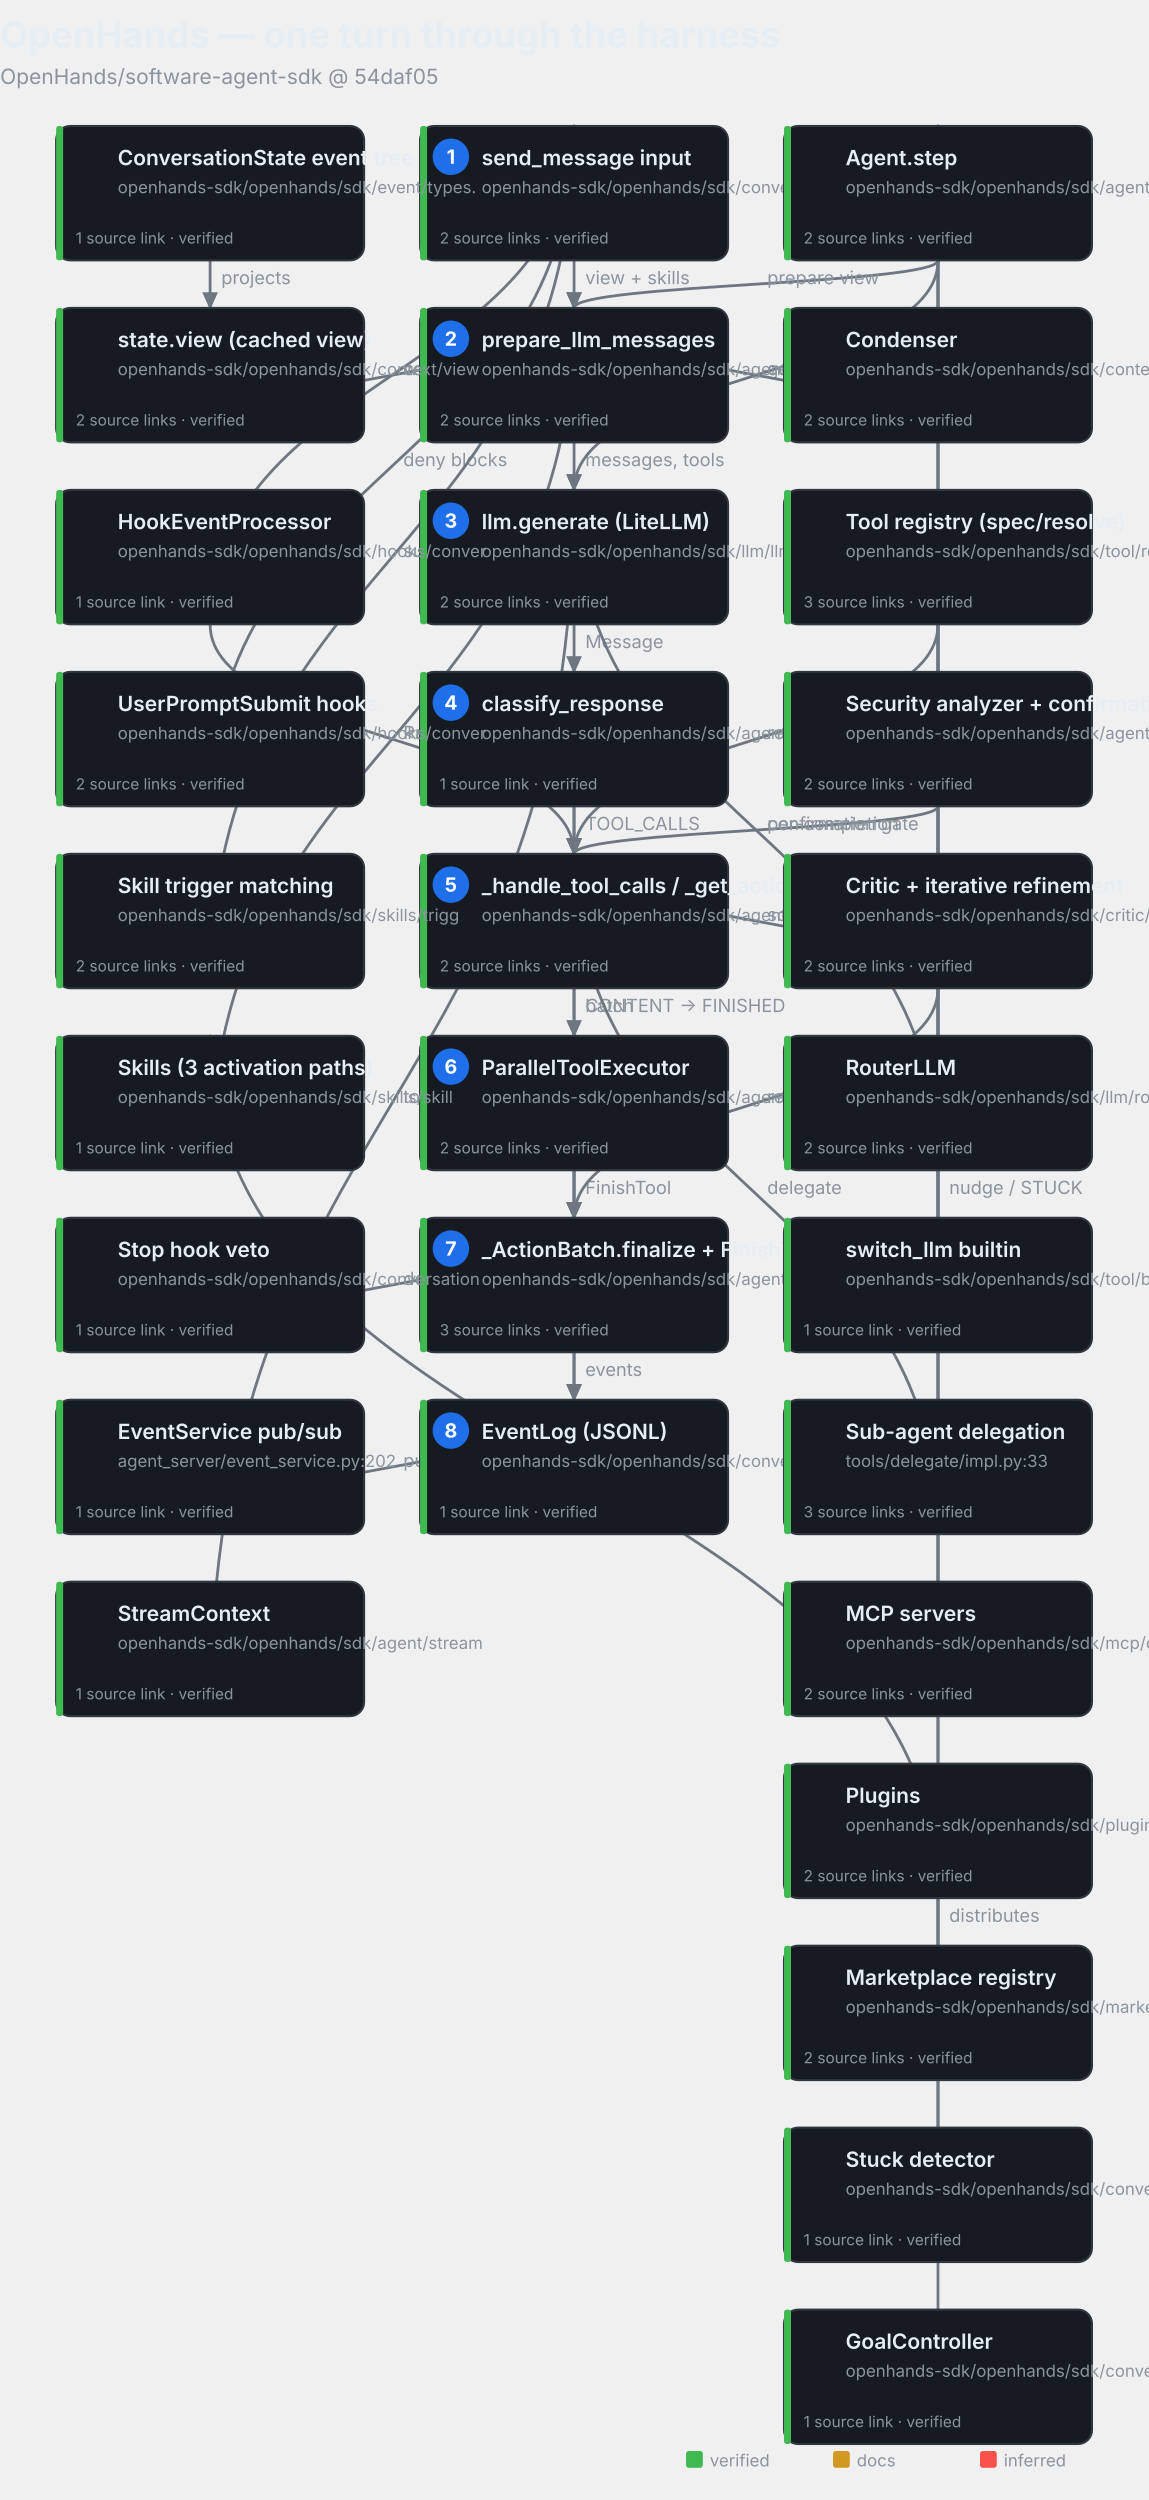
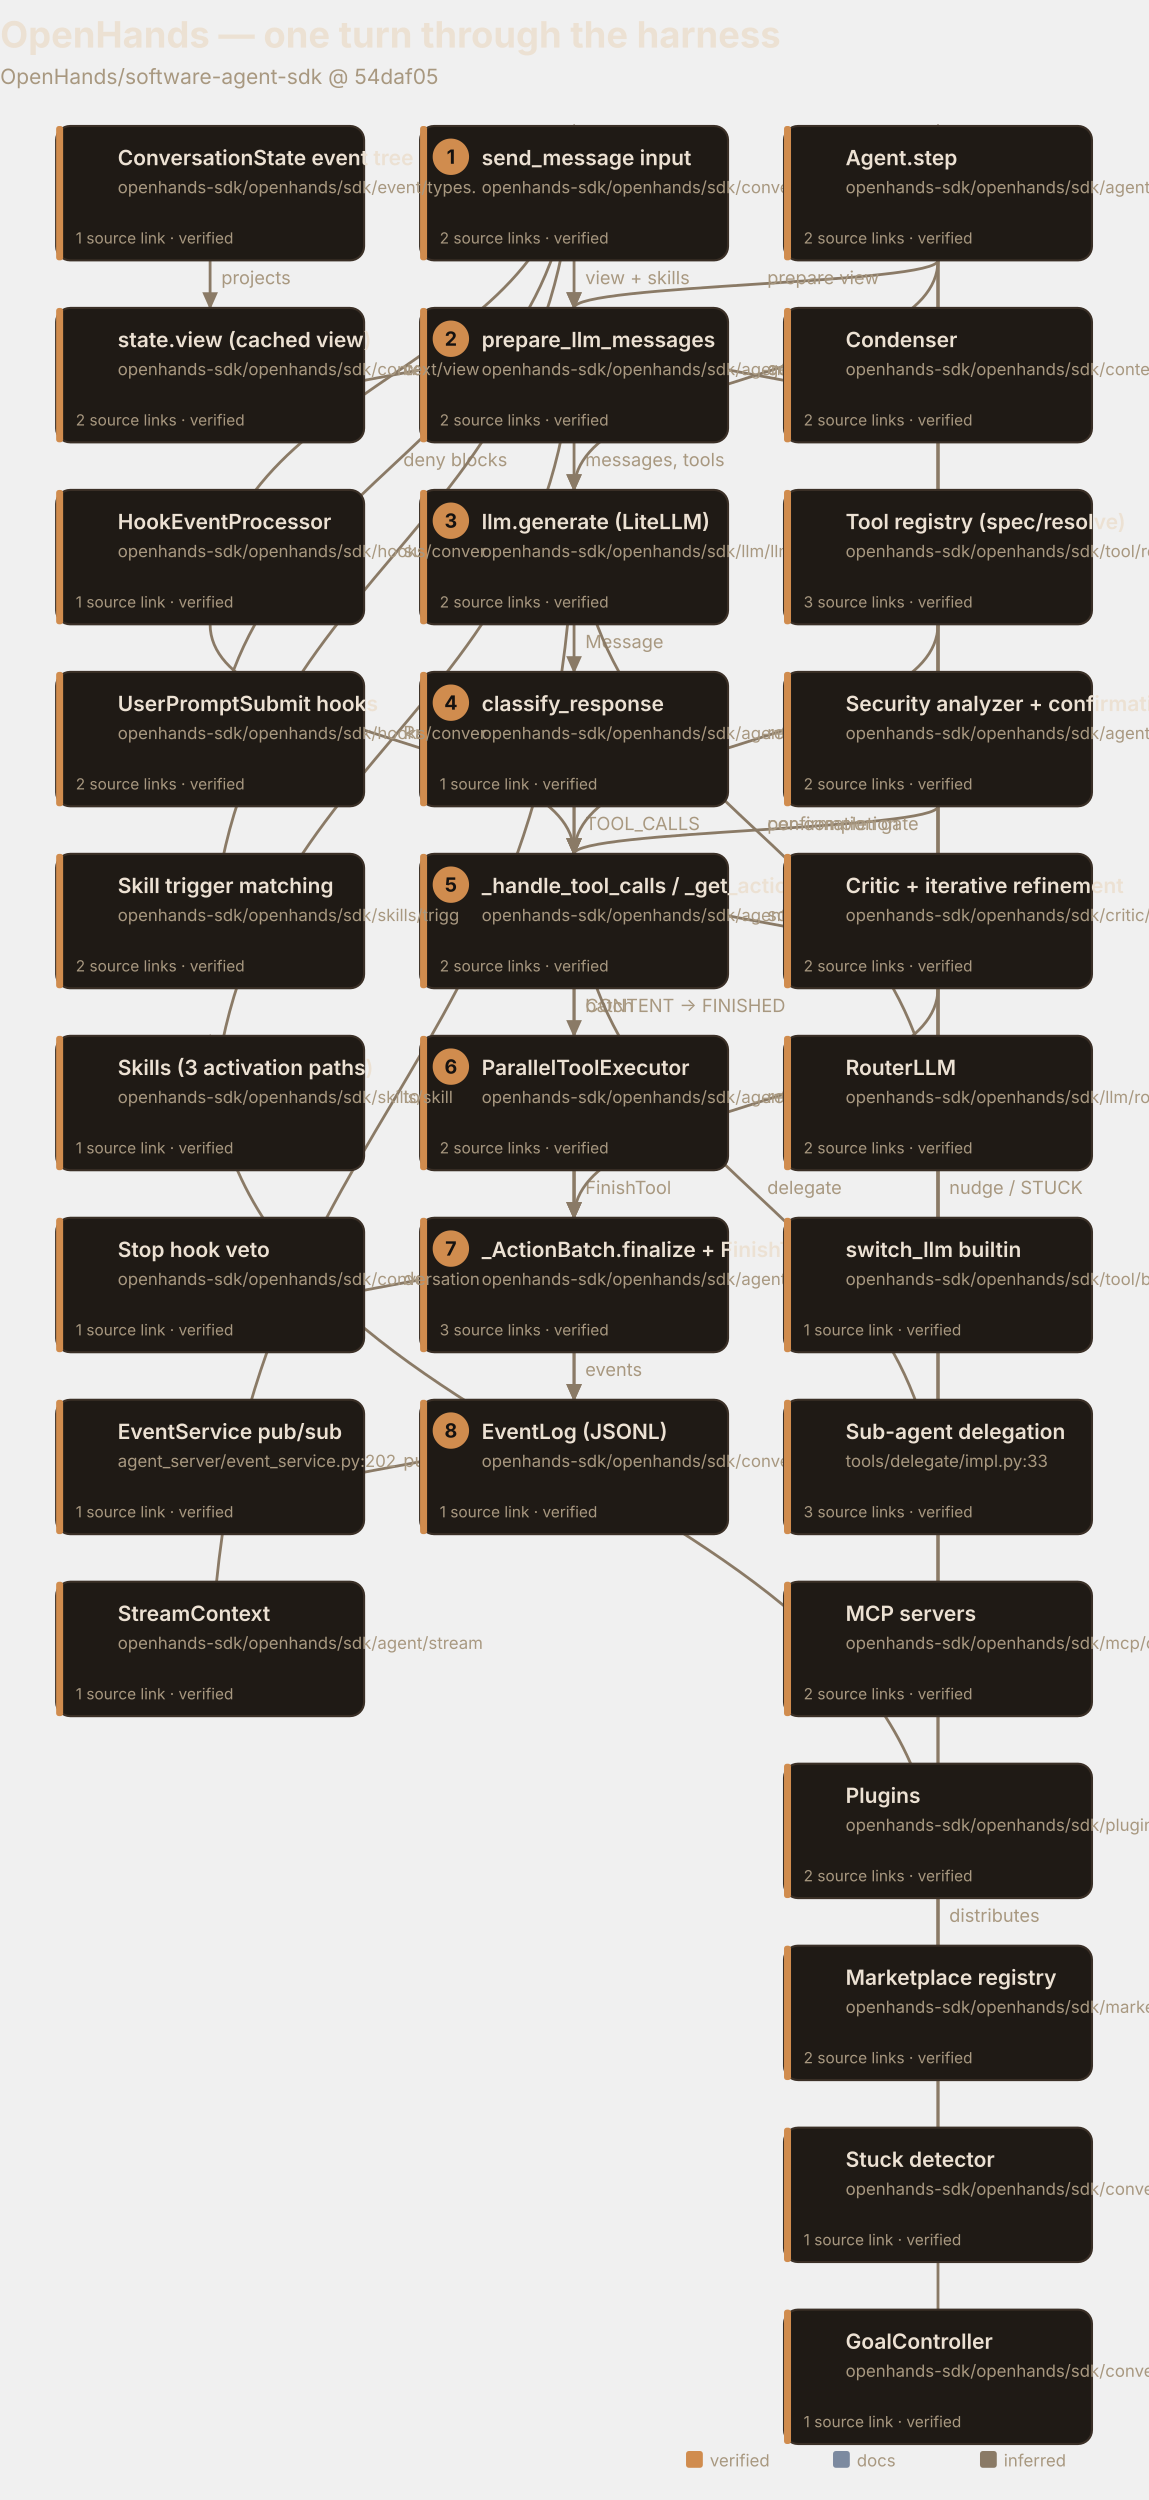
<svg xmlns="http://www.w3.org/2000/svg" viewBox="-20 -70 820 1786" width="1600" height="3484" font-family="system-ui, -apple-system, sans-serif">
  <defs>
    <marker id="arrow" viewBox="0 0 10 10" refX="8" refY="5" markerWidth="7" markerHeight="7" orient="auto-start-reverse">
-       <path d="M 0 1 L 9 5 L 0 9 z" fill="#6e7681" />
+       <path d="M 0 1 L 9 5 L 0 9 z" fill="#8a7a66" />
    </marker>
  </defs>
-   <text x="-20" y="-36" font-size="26" font-weight="700" fill="#e6edf3">OpenHands — one turn through the harness</text>
-   <text x="-20" y="-10" font-size="15" fill="#8b949e">OpenHands/software-agent-sdk @ 54daf05</text>
+   <text x="-20" y="-36" font-size="26" font-weight="700" fill="#ece1d3">OpenHands — one turn through the harness</text>
+   <text x="-20" y="-10" font-size="15" fill="#a89880">OpenHands/software-agent-sdk @ 54daf05</text>
  <g>
-     <path d="M 390.0 116 C 390.0 133.0, 390.0 133.0, 390.0 150" fill="none" stroke="#6e7681" stroke-width="2" marker-end="url(#arrow)" />
-     <text x="398.0" y="133.0" font-size="13" fill="#8b949e">view + skills</text>
-     <path d="M 390.0 246 C 390.0 263.0, 390.0 263.0, 390.0 280" fill="none" stroke="#6e7681" stroke-width="2" marker-end="url(#arrow)" />
-     <text x="398.0" y="263.0" font-size="13" fill="#8b949e">messages, tools</text>
-     <path d="M 390.0 376 C 390.0 393.0, 390.0 393.0, 390.0 410" fill="none" stroke="#6e7681" stroke-width="2" marker-end="url(#arrow)" />
-     <text x="398.0" y="393.0" font-size="13" fill="#8b949e">Message</text>
-     <path d="M 390.0 506 C 390.0 523.0, 390.0 523.0, 390.0 540" fill="none" stroke="#6e7681" stroke-width="2" marker-end="url(#arrow)" />
-     <text x="398.0" y="523.0" font-size="13" fill="#8b949e">TOOL_CALLS</text>
-     <path d="M 390.0 506 C 390.0 653.0, 390.0 653.0, 390.0 800" fill="none" stroke="#6e7681" stroke-width="2" marker-end="url(#arrow)" />
-     <text x="398.0" y="653.0" font-size="13" fill="#8b949e">CONTENT -&gt; FINISHED</text>
-     <path d="M 390.0 636 C 390.0 653.0, 390.0 653.0, 390.0 670" fill="none" stroke="#6e7681" stroke-width="2" marker-end="url(#arrow)" />
-     <text x="398.0" y="653.0" font-size="13" fill="#8b949e">batch</text>
-     <path d="M 390.0 766 C 390.0 783.0, 390.0 783.0, 390.0 800" fill="none" stroke="#6e7681" stroke-width="2" marker-end="url(#arrow)" />
-     <text x="398.0" y="783.0" font-size="13" fill="#8b949e">FinishTool</text>
-     <path d="M 390.0 896 C 390.0 913.0, 390.0 913.0, 390.0 930" fill="none" stroke="#6e7681" stroke-width="2" marker-end="url(#arrow)" />
-     <text x="398.0" y="913.0" font-size="13" fill="#8b949e">events</text>
-     <path d="M 650.0 116 C 650.0 133.0, 390.0 133.0, 390.0 150" fill="none" stroke="#6e7681" stroke-width="2" marker-end="url(#arrow)" />
-     <text x="528.0" y="133.0" font-size="13" fill="#8b949e">prepare view</text>
-     <path d="M 650.0 116 C 650.0 198.0, 390.0 198.0, 390.0 280" fill="none" stroke="#6e7681" stroke-width="2" marker-end="url(#arrow)" />
-     <text x="528.0" y="198.0" font-size="13" fill="#8b949e">generate()</text>
-     <path d="M 130.0 116 C 130.0 133.0, 130.0 133.0, 130.0 150" fill="none" stroke="#6e7681" stroke-width="2" marker-end="url(#arrow)" />
-     <text x="138.0" y="133.0" font-size="13" fill="#8b949e">projects</text>
-     <path d="M 130.0 246 C 130.0 198.0, 390.0 198.0, 390.0 150" fill="none" stroke="#6e7681" stroke-width="2" marker-end="url(#arrow)" />
-     <text x="268.0" y="198.0" font-size="13" fill="#8b949e">cached</text>
-     <path d="M 130.0 376 C 130.0 198.0, 390.0 198.0, 390.0 20" fill="none" stroke="#6e7681" stroke-width="2" marker-end="url(#arrow)" />
-     <text x="268.0" y="198.0" font-size="13" fill="#8b949e">wraps on_event</text>
-     <path d="M 130.0 506 C 130.0 263.0, 390.0 263.0, 390.0 20" fill="none" stroke="#6e7681" stroke-width="2" marker-end="url(#arrow)" />
-     <text x="268.0" y="263.0" font-size="13" fill="#8b949e">deny blocks</text>
-     <path d="M 130.0 896 C 130.0 848.0, 390.0 848.0, 390.0 800" fill="none" stroke="#6e7681" stroke-width="2" marker-end="url(#arrow)" />
-     <text x="268.0" y="848.0" font-size="13" fill="#8b949e">deny -&gt; RUNNING</text>
-     <path d="M 130.0 376 C 130.0 458.0, 390.0 458.0, 390.0 540" fill="none" stroke="#6e7681" stroke-width="2" marker-end="url(#arrow)" />
-     <text x="268.0" y="458.0" font-size="13" fill="#8b949e">PreToolUse veto</text>
-     <path d="M 130.0 636 C 130.0 328.0, 390.0 328.0, 390.0 20" fill="none" stroke="#6e7681" stroke-width="2" marker-end="url(#arrow)" />
-     <text x="268.0" y="328.0" font-size="13" fill="#8b949e">suffix inject</text>
-     <path d="M 130.0 766 C 130.0 458.0, 390.0 458.0, 390.0 150" fill="none" stroke="#6e7681" stroke-width="2" marker-end="url(#arrow)" />
-     <text x="268.0" y="458.0" font-size="13" fill="#8b949e">&lt;available_skills&gt;</text>
-     <path d="M 650.0 1286 C 650.0 978.0, 130.0 978.0, 130.0 670" fill="none" stroke="#6e7681" stroke-width="2" marker-end="url(#arrow)" />
-     <text x="398.0" y="978.0" font-size="13" fill="#8b949e">bundles</text>
-     <path d="M 650.0 1416 C 650.0 1303.0, 650.0 1303.0, 650.0 1190" fill="none" stroke="#6e7681" stroke-width="2" marker-end="url(#arrow)" />
-     <text x="658.0" y="1303.0" font-size="13" fill="#8b949e">distributes</text>
-     <path d="M 650.0 376 C 650.0 458.0, 390.0 458.0, 390.0 540" fill="none" stroke="#6e7681" stroke-width="2" marker-end="url(#arrow)" />
-     <text x="528.0" y="458.0" font-size="13" fill="#8b949e">resolve</text>
-     <path d="M 650.0 1156 C 650.0 718.0, 650.0 718.0, 650.0 280" fill="none" stroke="#6e7681" stroke-width="2" marker-end="url(#arrow)" />
-     <text x="658.0" y="718.0" font-size="13" fill="#8b949e">server tools</text>
-     <path d="M 650.0 506 C 650.0 523.0, 390.0 523.0, 390.0 540" fill="none" stroke="#6e7681" stroke-width="2" marker-end="url(#arrow)" />
-     <text x="528.0" y="523.0" font-size="13" fill="#8b949e">confirmation gate</text>
-     <path d="M 650.0 636 C 650.0 588.0, 390.0 588.0, 390.0 540" fill="none" stroke="#6e7681" stroke-width="2" marker-end="url(#arrow)" />
-     <text x="528.0" y="588.0" font-size="13" fill="#8b949e">score per call</text>
-     <path d="M 650.0 636 C 650.0 718.0, 390.0 718.0, 390.0 800" fill="none" stroke="#6e7681" stroke-width="2" marker-end="url(#arrow)" />
-     <text x="528.0" y="718.0" font-size="13" fill="#8b949e">refinement check</text>
-     <path d="M 650.0 1026 C 650.0 783.0, 390.0 783.0, 390.0 540" fill="none" stroke="#6e7681" stroke-width="2" marker-end="url(#arrow)" />
-     <text x="528.0" y="783.0" font-size="13" fill="#8b949e">delegate</text>
-     <path d="M 650.0 766 C 650.0 523.0, 390.0 523.0, 390.0 280" fill="none" stroke="#6e7681" stroke-width="2" marker-end="url(#arrow)" />
-     <text x="528.0" y="523.0" font-size="13" fill="#8b949e">per-completion</text>
-     <path d="M 650.0 896 C 650.0 458.0, 650.0 458.0, 650.0 20" fill="none" stroke="#6e7681" stroke-width="2" marker-end="url(#arrow)" />
-     <text x="658.0" y="458.0" font-size="13" fill="#8b949e">mid-run swap</text>
-     <path d="M 130.0 1156 C 130.0 718.0, 390.0 718.0, 390.0 280" fill="none" stroke="#6e7681" stroke-width="2" marker-end="url(#arrow)" />
-     <text x="268.0" y="718.0" font-size="13" fill="#8b949e">token callback</text>
-     <path d="M 650.0 246 C 650.0 198.0, 390.0 198.0, 390.0 150" fill="none" stroke="#6e7681" stroke-width="2" marker-end="url(#arrow)" />
-     <text x="528.0" y="198.0" font-size="13" fill="#8b949e">condense(view)</text>
-     <path d="M 650.0 1546 C 650.0 783.0, 650.0 783.0, 650.0 20" fill="none" stroke="#6e7681" stroke-width="2" marker-end="url(#arrow)" />
-     <text x="658.0" y="783.0" font-size="13" fill="#8b949e">nudge / STUCK</text>
-     <path d="M 650.0 1676 C 650.0 848.0, 650.0 848.0, 650.0 20" fill="none" stroke="#6e7681" stroke-width="2" marker-end="url(#arrow)" />
-     <text x="658.0" y="848.0" font-size="13" fill="#8b949e">goal loop</text>
-     <path d="M 390.0 766 C 390.0 848.0, 390.0 848.0, 390.0 930" fill="none" stroke="#6e7681" stroke-width="2" marker-end="url(#arrow)" />
-     <text x="398.0" y="848.0" font-size="13" fill="#8b949e">observations</text>
-     <path d="M 130.0 1026 C 130.0 978.0, 390.0 978.0, 390.0 930" fill="none" stroke="#6e7681" stroke-width="2" marker-end="url(#arrow)" />
-     <text x="268.0" y="978.0" font-size="13" fill="#8b949e">pub/sub</text>
+     <path d="M 390.0 116 C 390.0 133.0, 390.0 133.0, 390.0 150" fill="none" stroke="#8a7a66" stroke-width="2" marker-end="url(#arrow)" />
+     <text x="398.0" y="133.0" font-size="13" fill="#a89880">view + skills</text>
+     <path d="M 390.0 246 C 390.0 263.0, 390.0 263.0, 390.0 280" fill="none" stroke="#8a7a66" stroke-width="2" marker-end="url(#arrow)" />
+     <text x="398.0" y="263.0" font-size="13" fill="#a89880">messages, tools</text>
+     <path d="M 390.0 376 C 390.0 393.0, 390.0 393.0, 390.0 410" fill="none" stroke="#8a7a66" stroke-width="2" marker-end="url(#arrow)" />
+     <text x="398.0" y="393.0" font-size="13" fill="#a89880">Message</text>
+     <path d="M 390.0 506 C 390.0 523.0, 390.0 523.0, 390.0 540" fill="none" stroke="#8a7a66" stroke-width="2" marker-end="url(#arrow)" />
+     <text x="398.0" y="523.0" font-size="13" fill="#a89880">TOOL_CALLS</text>
+     <path d="M 390.0 506 C 390.0 653.0, 390.0 653.0, 390.0 800" fill="none" stroke="#8a7a66" stroke-width="2" marker-end="url(#arrow)" />
+     <text x="398.0" y="653.0" font-size="13" fill="#a89880">CONTENT -&gt; FINISHED</text>
+     <path d="M 390.0 636 C 390.0 653.0, 390.0 653.0, 390.0 670" fill="none" stroke="#8a7a66" stroke-width="2" marker-end="url(#arrow)" />
+     <text x="398.0" y="653.0" font-size="13" fill="#a89880">batch</text>
+     <path d="M 390.0 766 C 390.0 783.0, 390.0 783.0, 390.0 800" fill="none" stroke="#8a7a66" stroke-width="2" marker-end="url(#arrow)" />
+     <text x="398.0" y="783.0" font-size="13" fill="#a89880">FinishTool</text>
+     <path d="M 390.0 896 C 390.0 913.0, 390.0 913.0, 390.0 930" fill="none" stroke="#8a7a66" stroke-width="2" marker-end="url(#arrow)" />
+     <text x="398.0" y="913.0" font-size="13" fill="#a89880">events</text>
+     <path d="M 650.0 116 C 650.0 133.0, 390.0 133.0, 390.0 150" fill="none" stroke="#8a7a66" stroke-width="2" marker-end="url(#arrow)" />
+     <text x="528.0" y="133.0" font-size="13" fill="#a89880">prepare view</text>
+     <path d="M 650.0 116 C 650.0 198.0, 390.0 198.0, 390.0 280" fill="none" stroke="#8a7a66" stroke-width="2" marker-end="url(#arrow)" />
+     <text x="528.0" y="198.0" font-size="13" fill="#a89880">generate()</text>
+     <path d="M 130.0 116 C 130.0 133.0, 130.0 133.0, 130.0 150" fill="none" stroke="#8a7a66" stroke-width="2" marker-end="url(#arrow)" />
+     <text x="138.0" y="133.0" font-size="13" fill="#a89880">projects</text>
+     <path d="M 130.0 246 C 130.0 198.0, 390.0 198.0, 390.0 150" fill="none" stroke="#8a7a66" stroke-width="2" marker-end="url(#arrow)" />
+     <text x="268.0" y="198.0" font-size="13" fill="#a89880">cached</text>
+     <path d="M 130.0 376 C 130.0 198.0, 390.0 198.0, 390.0 20" fill="none" stroke="#8a7a66" stroke-width="2" marker-end="url(#arrow)" />
+     <text x="268.0" y="198.0" font-size="13" fill="#a89880">wraps on_event</text>
+     <path d="M 130.0 506 C 130.0 263.0, 390.0 263.0, 390.0 20" fill="none" stroke="#8a7a66" stroke-width="2" marker-end="url(#arrow)" />
+     <text x="268.0" y="263.0" font-size="13" fill="#a89880">deny blocks</text>
+     <path d="M 130.0 896 C 130.0 848.0, 390.0 848.0, 390.0 800" fill="none" stroke="#8a7a66" stroke-width="2" marker-end="url(#arrow)" />
+     <text x="268.0" y="848.0" font-size="13" fill="#a89880">deny -&gt; RUNNING</text>
+     <path d="M 130.0 376 C 130.0 458.0, 390.0 458.0, 390.0 540" fill="none" stroke="#8a7a66" stroke-width="2" marker-end="url(#arrow)" />
+     <text x="268.0" y="458.0" font-size="13" fill="#a89880">PreToolUse veto</text>
+     <path d="M 130.0 636 C 130.0 328.0, 390.0 328.0, 390.0 20" fill="none" stroke="#8a7a66" stroke-width="2" marker-end="url(#arrow)" />
+     <text x="268.0" y="328.0" font-size="13" fill="#a89880">suffix inject</text>
+     <path d="M 130.0 766 C 130.0 458.0, 390.0 458.0, 390.0 150" fill="none" stroke="#8a7a66" stroke-width="2" marker-end="url(#arrow)" />
+     <text x="268.0" y="458.0" font-size="13" fill="#a89880">&lt;available_skills&gt;</text>
+     <path d="M 650.0 1286 C 650.0 978.0, 130.0 978.0, 130.0 670" fill="none" stroke="#8a7a66" stroke-width="2" marker-end="url(#arrow)" />
+     <text x="398.0" y="978.0" font-size="13" fill="#a89880">bundles</text>
+     <path d="M 650.0 1416 C 650.0 1303.0, 650.0 1303.0, 650.0 1190" fill="none" stroke="#8a7a66" stroke-width="2" marker-end="url(#arrow)" />
+     <text x="658.0" y="1303.0" font-size="13" fill="#a89880">distributes</text>
+     <path d="M 650.0 376 C 650.0 458.0, 390.0 458.0, 390.0 540" fill="none" stroke="#8a7a66" stroke-width="2" marker-end="url(#arrow)" />
+     <text x="528.0" y="458.0" font-size="13" fill="#a89880">resolve</text>
+     <path d="M 650.0 1156 C 650.0 718.0, 650.0 718.0, 650.0 280" fill="none" stroke="#8a7a66" stroke-width="2" marker-end="url(#arrow)" />
+     <text x="658.0" y="718.0" font-size="13" fill="#a89880">server tools</text>
+     <path d="M 650.0 506 C 650.0 523.0, 390.0 523.0, 390.0 540" fill="none" stroke="#8a7a66" stroke-width="2" marker-end="url(#arrow)" />
+     <text x="528.0" y="523.0" font-size="13" fill="#a89880">confirmation gate</text>
+     <path d="M 650.0 636 C 650.0 588.0, 390.0 588.0, 390.0 540" fill="none" stroke="#8a7a66" stroke-width="2" marker-end="url(#arrow)" />
+     <text x="528.0" y="588.0" font-size="13" fill="#a89880">score per call</text>
+     <path d="M 650.0 636 C 650.0 718.0, 390.0 718.0, 390.0 800" fill="none" stroke="#8a7a66" stroke-width="2" marker-end="url(#arrow)" />
+     <text x="528.0" y="718.0" font-size="13" fill="#a89880">refinement check</text>
+     <path d="M 650.0 1026 C 650.0 783.0, 390.0 783.0, 390.0 540" fill="none" stroke="#8a7a66" stroke-width="2" marker-end="url(#arrow)" />
+     <text x="528.0" y="783.0" font-size="13" fill="#a89880">delegate</text>
+     <path d="M 650.0 766 C 650.0 523.0, 390.0 523.0, 390.0 280" fill="none" stroke="#8a7a66" stroke-width="2" marker-end="url(#arrow)" />
+     <text x="528.0" y="523.0" font-size="13" fill="#a89880">per-completion</text>
+     <path d="M 650.0 896 C 650.0 458.0, 650.0 458.0, 650.0 20" fill="none" stroke="#8a7a66" stroke-width="2" marker-end="url(#arrow)" />
+     <text x="658.0" y="458.0" font-size="13" fill="#a89880">mid-run swap</text>
+     <path d="M 130.0 1156 C 130.0 718.0, 390.0 718.0, 390.0 280" fill="none" stroke="#8a7a66" stroke-width="2" marker-end="url(#arrow)" />
+     <text x="268.0" y="718.0" font-size="13" fill="#a89880">token callback</text>
+     <path d="M 650.0 246 C 650.0 198.0, 390.0 198.0, 390.0 150" fill="none" stroke="#8a7a66" stroke-width="2" marker-end="url(#arrow)" />
+     <text x="528.0" y="198.0" font-size="13" fill="#a89880">condense(view)</text>
+     <path d="M 650.0 1546 C 650.0 783.0, 650.0 783.0, 650.0 20" fill="none" stroke="#8a7a66" stroke-width="2" marker-end="url(#arrow)" />
+     <text x="658.0" y="783.0" font-size="13" fill="#a89880">nudge / STUCK</text>
+     <path d="M 650.0 1676 C 650.0 848.0, 650.0 848.0, 650.0 20" fill="none" stroke="#8a7a66" stroke-width="2" marker-end="url(#arrow)" />
+     <text x="658.0" y="848.0" font-size="13" fill="#a89880">goal loop</text>
+     <path d="M 390.0 766 C 390.0 848.0, 390.0 848.0, 390.0 930" fill="none" stroke="#8a7a66" stroke-width="2" marker-end="url(#arrow)" />
+     <text x="398.0" y="848.0" font-size="13" fill="#a89880">observations</text>
+     <path d="M 130.0 1026 C 130.0 978.0, 390.0 978.0, 390.0 930" fill="none" stroke="#8a7a66" stroke-width="2" marker-end="url(#arrow)" />
+     <text x="268.0" y="978.0" font-size="13" fill="#a89880">pub/sub</text>
  </g>
  <g>
-     <rect x="280" y="20" width="220" height="96" rx="10" fill="#161b22" stroke="#30363d" stroke-width="1.5" />
-     <rect x="280" y="20" width="5" height="96" rx="2" fill="#3fb950" />
-     <circle cx="302" cy="42" r="13" fill="#1f6feb" />
-     <text x="302" y="47" text-anchor="middle" font-size="14" font-weight="700" fill="#ffffff">1</text>
-     <text x="324" y="48" font-size="15" font-weight="600" fill="#e6edf3">send_message input</text>
-     <text x="324" y="68" font-size="12" fill="#8b949e">openhands-sdk/openhands/sdk/conversation</text>
-     <text x="294" y="104" font-size="11" fill="#8b949e">2 source links · verified</text>
-     <rect x="280" y="150" width="220" height="96" rx="10" fill="#161b22" stroke="#30363d" stroke-width="1.5" />
-     <rect x="280" y="150" width="5" height="96" rx="2" fill="#3fb950" />
-     <circle cx="302" cy="172" r="13" fill="#1f6feb" />
-     <text x="302" y="177" text-anchor="middle" font-size="14" font-weight="700" fill="#ffffff">2</text>
-     <text x="324" y="178" font-size="15" font-weight="600" fill="#e6edf3">prepare_llm_messages</text>
-     <text x="324" y="198" font-size="12" fill="#8b949e">openhands-sdk/openhands/sdk/agent/utils.</text>
-     <text x="294" y="234" font-size="11" fill="#8b949e">2 source links · verified</text>
-     <rect x="280" y="280" width="220" height="96" rx="10" fill="#161b22" stroke="#30363d" stroke-width="1.5" />
-     <rect x="280" y="280" width="5" height="96" rx="2" fill="#3fb950" />
-     <circle cx="302" cy="302" r="13" fill="#1f6feb" />
-     <text x="302" y="307" text-anchor="middle" font-size="14" font-weight="700" fill="#ffffff">3</text>
-     <text x="324" y="308" font-size="15" font-weight="600" fill="#e6edf3">llm.generate (LiteLLM)</text>
-     <text x="324" y="328" font-size="12" fill="#8b949e">openhands-sdk/openhands/sdk/llm/llm.py:7</text>
-     <text x="294" y="364" font-size="11" fill="#8b949e">2 source links · verified</text>
-     <rect x="280" y="410" width="220" height="96" rx="10" fill="#161b22" stroke="#30363d" stroke-width="1.5" />
-     <rect x="280" y="410" width="5" height="96" rx="2" fill="#3fb950" />
-     <circle cx="302" cy="432" r="13" fill="#1f6feb" />
-     <text x="302" y="437" text-anchor="middle" font-size="14" font-weight="700" fill="#ffffff">4</text>
-     <text x="324" y="438" font-size="15" font-weight="600" fill="#e6edf3">classify_response</text>
-     <text x="324" y="458" font-size="12" fill="#8b949e">openhands-sdk/openhands/sdk/agent/respon</text>
-     <text x="294" y="494" font-size="11" fill="#8b949e">1 source link · verified</text>
-     <rect x="280" y="540" width="220" height="96" rx="10" fill="#161b22" stroke="#30363d" stroke-width="1.5" />
-     <rect x="280" y="540" width="5" height="96" rx="2" fill="#3fb950" />
-     <circle cx="302" cy="562" r="13" fill="#1f6feb" />
-     <text x="302" y="567" text-anchor="middle" font-size="14" font-weight="700" fill="#ffffff">5</text>
-     <text x="324" y="568" font-size="15" font-weight="600" fill="#e6edf3">_handle_tool_calls / _get_action_event</text>
-     <text x="324" y="588" font-size="12" fill="#8b949e">openhands-sdk/openhands/sdk/agent/agent.</text>
-     <text x="294" y="624" font-size="11" fill="#8b949e">2 source links · verified</text>
-     <rect x="280" y="670" width="220" height="96" rx="10" fill="#161b22" stroke="#30363d" stroke-width="1.5" />
-     <rect x="280" y="670" width="5" height="96" rx="2" fill="#3fb950" />
-     <circle cx="302" cy="692" r="13" fill="#1f6feb" />
-     <text x="302" y="697" text-anchor="middle" font-size="14" font-weight="700" fill="#ffffff">6</text>
-     <text x="324" y="698" font-size="15" font-weight="600" fill="#e6edf3">ParallelToolExecutor</text>
-     <text x="324" y="718" font-size="12" fill="#8b949e">openhands-sdk/openhands/sdk/agent/parall</text>
-     <text x="294" y="754" font-size="11" fill="#8b949e">2 source links · verified</text>
-     <rect x="280" y="800" width="220" height="96" rx="10" fill="#161b22" stroke="#30363d" stroke-width="1.5" />
-     <rect x="280" y="800" width="5" height="96" rx="2" fill="#3fb950" />
-     <circle cx="302" cy="822" r="13" fill="#1f6feb" />
-     <text x="302" y="827" text-anchor="middle" font-size="14" font-weight="700" fill="#ffffff">7</text>
-     <text x="324" y="828" font-size="15" font-weight="600" fill="#e6edf3">_ActionBatch.finalize + FinishTool</text>
-     <text x="324" y="848" font-size="12" fill="#8b949e">openhands-sdk/openhands/sdk/agent/agent.</text>
-     <text x="294" y="884" font-size="11" fill="#8b949e">3 source links · verified</text>
-     <rect x="280" y="930" width="220" height="96" rx="10" fill="#161b22" stroke="#30363d" stroke-width="1.5" />
-     <rect x="280" y="930" width="5" height="96" rx="2" fill="#3fb950" />
-     <circle cx="302" cy="952" r="13" fill="#1f6feb" />
-     <text x="302" y="957" text-anchor="middle" font-size="14" font-weight="700" fill="#ffffff">8</text>
-     <text x="324" y="958" font-size="15" font-weight="600" fill="#e6edf3">EventLog (JSONL)</text>
-     <text x="324" y="978" font-size="12" fill="#8b949e">openhands-sdk/openhands/sdk/conversation</text>
-     <text x="294" y="1014" font-size="11" fill="#8b949e">1 source link · verified</text>
-     <rect x="20" y="20" width="220" height="96" rx="10" fill="#161b22" stroke="#30363d" stroke-width="1.5" />
-     <rect x="20" y="20" width="5" height="96" rx="2" fill="#3fb950" />
-     <text x="64" y="48" font-size="15" font-weight="600" fill="#e6edf3">ConversationState event tree</text>
-     <text x="64" y="68" font-size="12" fill="#8b949e">openhands-sdk/openhands/sdk/event/types.</text>
-     <text x="34" y="104" font-size="11" fill="#8b949e">1 source link · verified</text>
-     <rect x="20" y="150" width="220" height="96" rx="10" fill="#161b22" stroke="#30363d" stroke-width="1.5" />
-     <rect x="20" y="150" width="5" height="96" rx="2" fill="#3fb950" />
-     <text x="64" y="178" font-size="15" font-weight="600" fill="#e6edf3">state.view (cached view)</text>
-     <text x="64" y="198" font-size="12" fill="#8b949e">openhands-sdk/openhands/sdk/context/view</text>
-     <text x="34" y="234" font-size="11" fill="#8b949e">2 source links · verified</text>
-     <rect x="20" y="280" width="220" height="96" rx="10" fill="#161b22" stroke="#30363d" stroke-width="1.5" />
-     <rect x="20" y="280" width="5" height="96" rx="2" fill="#3fb950" />
-     <text x="64" y="308" font-size="15" font-weight="600" fill="#e6edf3">HookEventProcessor</text>
-     <text x="64" y="328" font-size="12" fill="#8b949e">openhands-sdk/openhands/sdk/hooks/conver</text>
-     <text x="34" y="364" font-size="11" fill="#8b949e">1 source link · verified</text>
-     <rect x="20" y="410" width="220" height="96" rx="10" fill="#161b22" stroke="#30363d" stroke-width="1.5" />
-     <rect x="20" y="410" width="5" height="96" rx="2" fill="#3fb950" />
-     <text x="64" y="438" font-size="15" font-weight="600" fill="#e6edf3">UserPromptSubmit hooks</text>
-     <text x="64" y="458" font-size="12" fill="#8b949e">openhands-sdk/openhands/sdk/hooks/conver</text>
-     <text x="34" y="494" font-size="11" fill="#8b949e">2 source links · verified</text>
-     <rect x="20" y="540" width="220" height="96" rx="10" fill="#161b22" stroke="#30363d" stroke-width="1.5" />
-     <rect x="20" y="540" width="5" height="96" rx="2" fill="#3fb950" />
-     <text x="64" y="568" font-size="15" font-weight="600" fill="#e6edf3">Skill trigger matching</text>
-     <text x="64" y="588" font-size="12" fill="#8b949e">openhands-sdk/openhands/sdk/skills/trigg</text>
-     <text x="34" y="624" font-size="11" fill="#8b949e">2 source links · verified</text>
-     <rect x="20" y="670" width="220" height="96" rx="10" fill="#161b22" stroke="#30363d" stroke-width="1.5" />
-     <rect x="20" y="670" width="5" height="96" rx="2" fill="#3fb950" />
-     <text x="64" y="698" font-size="15" font-weight="600" fill="#e6edf3">Skills (3 activation paths)</text>
-     <text x="64" y="718" font-size="12" fill="#8b949e">openhands-sdk/openhands/sdk/skills/skill</text>
-     <text x="34" y="754" font-size="11" fill="#8b949e">1 source link · verified</text>
-     <rect x="20" y="800" width="220" height="96" rx="10" fill="#161b22" stroke="#30363d" stroke-width="1.5" />
-     <rect x="20" y="800" width="5" height="96" rx="2" fill="#3fb950" />
-     <text x="64" y="828" font-size="15" font-weight="600" fill="#e6edf3">Stop hook veto</text>
-     <text x="64" y="848" font-size="12" fill="#8b949e">openhands-sdk/openhands/sdk/conversation</text>
-     <text x="34" y="884" font-size="11" fill="#8b949e">1 source link · verified</text>
-     <rect x="20" y="930" width="220" height="96" rx="10" fill="#161b22" stroke="#30363d" stroke-width="1.5" />
-     <rect x="20" y="930" width="5" height="96" rx="2" fill="#3fb950" />
-     <text x="64" y="958" font-size="15" font-weight="600" fill="#e6edf3">EventService pub/sub</text>
-     <text x="64" y="978" font-size="12" fill="#8b949e">agent_server/event_service.py:202</text>
-     <text x="34" y="1014" font-size="11" fill="#8b949e">1 source link · verified</text>
-     <rect x="20" y="1060" width="220" height="96" rx="10" fill="#161b22" stroke="#30363d" stroke-width="1.5" />
-     <rect x="20" y="1060" width="5" height="96" rx="2" fill="#3fb950" />
-     <text x="64" y="1088" font-size="15" font-weight="600" fill="#e6edf3">StreamContext</text>
-     <text x="64" y="1108" font-size="12" fill="#8b949e">openhands-sdk/openhands/sdk/agent/stream</text>
-     <text x="34" y="1144" font-size="11" fill="#8b949e">1 source link · verified</text>
-     <rect x="540" y="20" width="220" height="96" rx="10" fill="#161b22" stroke="#30363d" stroke-width="1.5" />
-     <rect x="540" y="20" width="5" height="96" rx="2" fill="#3fb950" />
-     <text x="584" y="48" font-size="15" font-weight="600" fill="#e6edf3">Agent.step</text>
-     <text x="584" y="68" font-size="12" fill="#8b949e">openhands-sdk/openhands/sdk/agent/agent.</text>
-     <text x="554" y="104" font-size="11" fill="#8b949e">2 source links · verified</text>
-     <rect x="540" y="150" width="220" height="96" rx="10" fill="#161b22" stroke="#30363d" stroke-width="1.5" />
-     <rect x="540" y="150" width="5" height="96" rx="2" fill="#3fb950" />
-     <text x="584" y="178" font-size="15" font-weight="600" fill="#e6edf3">Condenser</text>
-     <text x="584" y="198" font-size="12" fill="#8b949e">openhands-sdk/openhands/sdk/context/cond</text>
-     <text x="554" y="234" font-size="11" fill="#8b949e">2 source links · verified</text>
-     <rect x="540" y="280" width="220" height="96" rx="10" fill="#161b22" stroke="#30363d" stroke-width="1.5" />
-     <rect x="540" y="280" width="5" height="96" rx="2" fill="#3fb950" />
-     <text x="584" y="308" font-size="15" font-weight="600" fill="#e6edf3">Tool registry (spec/resolve)</text>
-     <text x="584" y="328" font-size="12" fill="#8b949e">openhands-sdk/openhands/sdk/tool/registr</text>
-     <text x="554" y="364" font-size="11" fill="#8b949e">3 source links · verified</text>
-     <rect x="540" y="410" width="220" height="96" rx="10" fill="#161b22" stroke="#30363d" stroke-width="1.5" />
-     <rect x="540" y="410" width="5" height="96" rx="2" fill="#3fb950" />
-     <text x="584" y="438" font-size="15" font-weight="600" fill="#e6edf3">Security analyzer + confirmation gate</text>
-     <text x="584" y="458" font-size="12" fill="#8b949e">openhands-sdk/openhands/sdk/agent/agent.</text>
-     <text x="554" y="494" font-size="11" fill="#8b949e">2 source links · verified</text>
-     <rect x="540" y="540" width="220" height="96" rx="10" fill="#161b22" stroke="#30363d" stroke-width="1.5" />
-     <rect x="540" y="540" width="5" height="96" rx="2" fill="#3fb950" />
-     <text x="584" y="568" font-size="15" font-weight="600" fill="#e6edf3">Critic + iterative refinement</text>
-     <text x="584" y="588" font-size="12" fill="#8b949e">openhands-sdk/openhands/sdk/critic/base.</text>
-     <text x="554" y="624" font-size="11" fill="#8b949e">2 source links · verified</text>
-     <rect x="540" y="670" width="220" height="96" rx="10" fill="#161b22" stroke="#30363d" stroke-width="1.5" />
-     <rect x="540" y="670" width="5" height="96" rx="2" fill="#3fb950" />
-     <text x="584" y="698" font-size="15" font-weight="600" fill="#e6edf3">RouterLLM</text>
-     <text x="584" y="718" font-size="12" fill="#8b949e">openhands-sdk/openhands/sdk/llm/router/b</text>
-     <text x="554" y="754" font-size="11" fill="#8b949e">2 source links · verified</text>
-     <rect x="540" y="800" width="220" height="96" rx="10" fill="#161b22" stroke="#30363d" stroke-width="1.5" />
-     <rect x="540" y="800" width="5" height="96" rx="2" fill="#3fb950" />
-     <text x="584" y="828" font-size="15" font-weight="600" fill="#e6edf3">switch_llm builtin</text>
-     <text x="584" y="848" font-size="12" fill="#8b949e">openhands-sdk/openhands/sdk/tool/builtin</text>
-     <text x="554" y="884" font-size="11" fill="#8b949e">1 source link · verified</text>
-     <rect x="540" y="930" width="220" height="96" rx="10" fill="#161b22" stroke="#30363d" stroke-width="1.5" />
-     <rect x="540" y="930" width="5" height="96" rx="2" fill="#3fb950" />
-     <text x="584" y="958" font-size="15" font-weight="600" fill="#e6edf3">Sub-agent delegation</text>
-     <text x="584" y="978" font-size="12" fill="#8b949e">tools/delegate/impl.py:33</text>
-     <text x="554" y="1014" font-size="11" fill="#8b949e">3 source links · verified</text>
-     <rect x="540" y="1060" width="220" height="96" rx="10" fill="#161b22" stroke="#30363d" stroke-width="1.5" />
-     <rect x="540" y="1060" width="5" height="96" rx="2" fill="#3fb950" />
-     <text x="584" y="1088" font-size="15" font-weight="600" fill="#e6edf3">MCP servers</text>
-     <text x="584" y="1108" font-size="12" fill="#8b949e">openhands-sdk/openhands/sdk/mcp/config.p</text>
-     <text x="554" y="1144" font-size="11" fill="#8b949e">2 source links · verified</text>
-     <rect x="540" y="1190" width="220" height="96" rx="10" fill="#161b22" stroke="#30363d" stroke-width="1.5" />
-     <rect x="540" y="1190" width="5" height="96" rx="2" fill="#3fb950" />
-     <text x="584" y="1218" font-size="15" font-weight="600" fill="#e6edf3">Plugins</text>
-     <text x="584" y="1238" font-size="12" fill="#8b949e">openhands-sdk/openhands/sdk/plugin/plugi</text>
-     <text x="554" y="1274" font-size="11" fill="#8b949e">2 source links · verified</text>
-     <rect x="540" y="1320" width="220" height="96" rx="10" fill="#161b22" stroke="#30363d" stroke-width="1.5" />
-     <rect x="540" y="1320" width="5" height="96" rx="2" fill="#3fb950" />
-     <text x="584" y="1348" font-size="15" font-weight="600" fill="#e6edf3">Marketplace registry</text>
-     <text x="584" y="1368" font-size="12" fill="#8b949e">openhands-sdk/openhands/sdk/marketplace/</text>
-     <text x="554" y="1404" font-size="11" fill="#8b949e">2 source links · verified</text>
-     <rect x="540" y="1450" width="220" height="96" rx="10" fill="#161b22" stroke="#30363d" stroke-width="1.5" />
-     <rect x="540" y="1450" width="5" height="96" rx="2" fill="#3fb950" />
-     <text x="584" y="1478" font-size="15" font-weight="600" fill="#e6edf3">Stuck detector</text>
-     <text x="584" y="1498" font-size="12" fill="#8b949e">openhands-sdk/openhands/sdk/conversation</text>
-     <text x="554" y="1534" font-size="11" fill="#8b949e">1 source link · verified</text>
-     <rect x="540" y="1580" width="220" height="96" rx="10" fill="#161b22" stroke="#30363d" stroke-width="1.5" />
-     <rect x="540" y="1580" width="5" height="96" rx="2" fill="#3fb950" />
-     <text x="584" y="1608" font-size="15" font-weight="600" fill="#e6edf3">GoalController</text>
-     <text x="584" y="1628" font-size="12" fill="#8b949e">openhands-sdk/openhands/sdk/conversation</text>
-     <text x="554" y="1664" font-size="11" fill="#8b949e">1 source link · verified</text>
+     <rect x="280" y="20" width="220" height="96" rx="10" fill="#1f1a15" stroke="#3a2f26" stroke-width="1.5" />
+     <rect x="280" y="20" width="5" height="96" rx="2" fill="#d08c4e" />
+     <circle cx="302" cy="42" r="13" fill="#d08c4e" />
+     <text x="302" y="47" text-anchor="middle" font-size="14" font-weight="700" fill="#161210">1</text>
+     <text x="324" y="48" font-size="15" font-weight="600" fill="#ece1d3">send_message input</text>
+     <text x="324" y="68" font-size="12" fill="#a89880">openhands-sdk/openhands/sdk/conversation</text>
+     <text x="294" y="104" font-size="11" fill="#a89880">2 source links · verified</text>
+     <rect x="280" y="150" width="220" height="96" rx="10" fill="#1f1a15" stroke="#3a2f26" stroke-width="1.5" />
+     <rect x="280" y="150" width="5" height="96" rx="2" fill="#d08c4e" />
+     <circle cx="302" cy="172" r="13" fill="#d08c4e" />
+     <text x="302" y="177" text-anchor="middle" font-size="14" font-weight="700" fill="#161210">2</text>
+     <text x="324" y="178" font-size="15" font-weight="600" fill="#ece1d3">prepare_llm_messages</text>
+     <text x="324" y="198" font-size="12" fill="#a89880">openhands-sdk/openhands/sdk/agent/utils.</text>
+     <text x="294" y="234" font-size="11" fill="#a89880">2 source links · verified</text>
+     <rect x="280" y="280" width="220" height="96" rx="10" fill="#1f1a15" stroke="#3a2f26" stroke-width="1.5" />
+     <rect x="280" y="280" width="5" height="96" rx="2" fill="#d08c4e" />
+     <circle cx="302" cy="302" r="13" fill="#d08c4e" />
+     <text x="302" y="307" text-anchor="middle" font-size="14" font-weight="700" fill="#161210">3</text>
+     <text x="324" y="308" font-size="15" font-weight="600" fill="#ece1d3">llm.generate (LiteLLM)</text>
+     <text x="324" y="328" font-size="12" fill="#a89880">openhands-sdk/openhands/sdk/llm/llm.py:7</text>
+     <text x="294" y="364" font-size="11" fill="#a89880">2 source links · verified</text>
+     <rect x="280" y="410" width="220" height="96" rx="10" fill="#1f1a15" stroke="#3a2f26" stroke-width="1.5" />
+     <rect x="280" y="410" width="5" height="96" rx="2" fill="#d08c4e" />
+     <circle cx="302" cy="432" r="13" fill="#d08c4e" />
+     <text x="302" y="437" text-anchor="middle" font-size="14" font-weight="700" fill="#161210">4</text>
+     <text x="324" y="438" font-size="15" font-weight="600" fill="#ece1d3">classify_response</text>
+     <text x="324" y="458" font-size="12" fill="#a89880">openhands-sdk/openhands/sdk/agent/respon</text>
+     <text x="294" y="494" font-size="11" fill="#a89880">1 source link · verified</text>
+     <rect x="280" y="540" width="220" height="96" rx="10" fill="#1f1a15" stroke="#3a2f26" stroke-width="1.5" />
+     <rect x="280" y="540" width="5" height="96" rx="2" fill="#d08c4e" />
+     <circle cx="302" cy="562" r="13" fill="#d08c4e" />
+     <text x="302" y="567" text-anchor="middle" font-size="14" font-weight="700" fill="#161210">5</text>
+     <text x="324" y="568" font-size="15" font-weight="600" fill="#ece1d3">_handle_tool_calls / _get_action_event</text>
+     <text x="324" y="588" font-size="12" fill="#a89880">openhands-sdk/openhands/sdk/agent/agent.</text>
+     <text x="294" y="624" font-size="11" fill="#a89880">2 source links · verified</text>
+     <rect x="280" y="670" width="220" height="96" rx="10" fill="#1f1a15" stroke="#3a2f26" stroke-width="1.5" />
+     <rect x="280" y="670" width="5" height="96" rx="2" fill="#d08c4e" />
+     <circle cx="302" cy="692" r="13" fill="#d08c4e" />
+     <text x="302" y="697" text-anchor="middle" font-size="14" font-weight="700" fill="#161210">6</text>
+     <text x="324" y="698" font-size="15" font-weight="600" fill="#ece1d3">ParallelToolExecutor</text>
+     <text x="324" y="718" font-size="12" fill="#a89880">openhands-sdk/openhands/sdk/agent/parall</text>
+     <text x="294" y="754" font-size="11" fill="#a89880">2 source links · verified</text>
+     <rect x="280" y="800" width="220" height="96" rx="10" fill="#1f1a15" stroke="#3a2f26" stroke-width="1.5" />
+     <rect x="280" y="800" width="5" height="96" rx="2" fill="#d08c4e" />
+     <circle cx="302" cy="822" r="13" fill="#d08c4e" />
+     <text x="302" y="827" text-anchor="middle" font-size="14" font-weight="700" fill="#161210">7</text>
+     <text x="324" y="828" font-size="15" font-weight="600" fill="#ece1d3">_ActionBatch.finalize + FinishTool</text>
+     <text x="324" y="848" font-size="12" fill="#a89880">openhands-sdk/openhands/sdk/agent/agent.</text>
+     <text x="294" y="884" font-size="11" fill="#a89880">3 source links · verified</text>
+     <rect x="280" y="930" width="220" height="96" rx="10" fill="#1f1a15" stroke="#3a2f26" stroke-width="1.5" />
+     <rect x="280" y="930" width="5" height="96" rx="2" fill="#d08c4e" />
+     <circle cx="302" cy="952" r="13" fill="#d08c4e" />
+     <text x="302" y="957" text-anchor="middle" font-size="14" font-weight="700" fill="#161210">8</text>
+     <text x="324" y="958" font-size="15" font-weight="600" fill="#ece1d3">EventLog (JSONL)</text>
+     <text x="324" y="978" font-size="12" fill="#a89880">openhands-sdk/openhands/sdk/conversation</text>
+     <text x="294" y="1014" font-size="11" fill="#a89880">1 source link · verified</text>
+     <rect x="20" y="20" width="220" height="96" rx="10" fill="#1f1a15" stroke="#3a2f26" stroke-width="1.5" />
+     <rect x="20" y="20" width="5" height="96" rx="2" fill="#d08c4e" />
+     <text x="64" y="48" font-size="15" font-weight="600" fill="#ece1d3">ConversationState event tree</text>
+     <text x="64" y="68" font-size="12" fill="#a89880">openhands-sdk/openhands/sdk/event/types.</text>
+     <text x="34" y="104" font-size="11" fill="#a89880">1 source link · verified</text>
+     <rect x="20" y="150" width="220" height="96" rx="10" fill="#1f1a15" stroke="#3a2f26" stroke-width="1.5" />
+     <rect x="20" y="150" width="5" height="96" rx="2" fill="#d08c4e" />
+     <text x="64" y="178" font-size="15" font-weight="600" fill="#ece1d3">state.view (cached view)</text>
+     <text x="64" y="198" font-size="12" fill="#a89880">openhands-sdk/openhands/sdk/context/view</text>
+     <text x="34" y="234" font-size="11" fill="#a89880">2 source links · verified</text>
+     <rect x="20" y="280" width="220" height="96" rx="10" fill="#1f1a15" stroke="#3a2f26" stroke-width="1.5" />
+     <rect x="20" y="280" width="5" height="96" rx="2" fill="#d08c4e" />
+     <text x="64" y="308" font-size="15" font-weight="600" fill="#ece1d3">HookEventProcessor</text>
+     <text x="64" y="328" font-size="12" fill="#a89880">openhands-sdk/openhands/sdk/hooks/conver</text>
+     <text x="34" y="364" font-size="11" fill="#a89880">1 source link · verified</text>
+     <rect x="20" y="410" width="220" height="96" rx="10" fill="#1f1a15" stroke="#3a2f26" stroke-width="1.5" />
+     <rect x="20" y="410" width="5" height="96" rx="2" fill="#d08c4e" />
+     <text x="64" y="438" font-size="15" font-weight="600" fill="#ece1d3">UserPromptSubmit hooks</text>
+     <text x="64" y="458" font-size="12" fill="#a89880">openhands-sdk/openhands/sdk/hooks/conver</text>
+     <text x="34" y="494" font-size="11" fill="#a89880">2 source links · verified</text>
+     <rect x="20" y="540" width="220" height="96" rx="10" fill="#1f1a15" stroke="#3a2f26" stroke-width="1.5" />
+     <rect x="20" y="540" width="5" height="96" rx="2" fill="#d08c4e" />
+     <text x="64" y="568" font-size="15" font-weight="600" fill="#ece1d3">Skill trigger matching</text>
+     <text x="64" y="588" font-size="12" fill="#a89880">openhands-sdk/openhands/sdk/skills/trigg</text>
+     <text x="34" y="624" font-size="11" fill="#a89880">2 source links · verified</text>
+     <rect x="20" y="670" width="220" height="96" rx="10" fill="#1f1a15" stroke="#3a2f26" stroke-width="1.5" />
+     <rect x="20" y="670" width="5" height="96" rx="2" fill="#d08c4e" />
+     <text x="64" y="698" font-size="15" font-weight="600" fill="#ece1d3">Skills (3 activation paths)</text>
+     <text x="64" y="718" font-size="12" fill="#a89880">openhands-sdk/openhands/sdk/skills/skill</text>
+     <text x="34" y="754" font-size="11" fill="#a89880">1 source link · verified</text>
+     <rect x="20" y="800" width="220" height="96" rx="10" fill="#1f1a15" stroke="#3a2f26" stroke-width="1.5" />
+     <rect x="20" y="800" width="5" height="96" rx="2" fill="#d08c4e" />
+     <text x="64" y="828" font-size="15" font-weight="600" fill="#ece1d3">Stop hook veto</text>
+     <text x="64" y="848" font-size="12" fill="#a89880">openhands-sdk/openhands/sdk/conversation</text>
+     <text x="34" y="884" font-size="11" fill="#a89880">1 source link · verified</text>
+     <rect x="20" y="930" width="220" height="96" rx="10" fill="#1f1a15" stroke="#3a2f26" stroke-width="1.5" />
+     <rect x="20" y="930" width="5" height="96" rx="2" fill="#d08c4e" />
+     <text x="64" y="958" font-size="15" font-weight="600" fill="#ece1d3">EventService pub/sub</text>
+     <text x="64" y="978" font-size="12" fill="#a89880">agent_server/event_service.py:202</text>
+     <text x="34" y="1014" font-size="11" fill="#a89880">1 source link · verified</text>
+     <rect x="20" y="1060" width="220" height="96" rx="10" fill="#1f1a15" stroke="#3a2f26" stroke-width="1.5" />
+     <rect x="20" y="1060" width="5" height="96" rx="2" fill="#d08c4e" />
+     <text x="64" y="1088" font-size="15" font-weight="600" fill="#ece1d3">StreamContext</text>
+     <text x="64" y="1108" font-size="12" fill="#a89880">openhands-sdk/openhands/sdk/agent/stream</text>
+     <text x="34" y="1144" font-size="11" fill="#a89880">1 source link · verified</text>
+     <rect x="540" y="20" width="220" height="96" rx="10" fill="#1f1a15" stroke="#3a2f26" stroke-width="1.5" />
+     <rect x="540" y="20" width="5" height="96" rx="2" fill="#d08c4e" />
+     <text x="584" y="48" font-size="15" font-weight="600" fill="#ece1d3">Agent.step</text>
+     <text x="584" y="68" font-size="12" fill="#a89880">openhands-sdk/openhands/sdk/agent/agent.</text>
+     <text x="554" y="104" font-size="11" fill="#a89880">2 source links · verified</text>
+     <rect x="540" y="150" width="220" height="96" rx="10" fill="#1f1a15" stroke="#3a2f26" stroke-width="1.5" />
+     <rect x="540" y="150" width="5" height="96" rx="2" fill="#d08c4e" />
+     <text x="584" y="178" font-size="15" font-weight="600" fill="#ece1d3">Condenser</text>
+     <text x="584" y="198" font-size="12" fill="#a89880">openhands-sdk/openhands/sdk/context/cond</text>
+     <text x="554" y="234" font-size="11" fill="#a89880">2 source links · verified</text>
+     <rect x="540" y="280" width="220" height="96" rx="10" fill="#1f1a15" stroke="#3a2f26" stroke-width="1.5" />
+     <rect x="540" y="280" width="5" height="96" rx="2" fill="#d08c4e" />
+     <text x="584" y="308" font-size="15" font-weight="600" fill="#ece1d3">Tool registry (spec/resolve)</text>
+     <text x="584" y="328" font-size="12" fill="#a89880">openhands-sdk/openhands/sdk/tool/registr</text>
+     <text x="554" y="364" font-size="11" fill="#a89880">3 source links · verified</text>
+     <rect x="540" y="410" width="220" height="96" rx="10" fill="#1f1a15" stroke="#3a2f26" stroke-width="1.5" />
+     <rect x="540" y="410" width="5" height="96" rx="2" fill="#d08c4e" />
+     <text x="584" y="438" font-size="15" font-weight="600" fill="#ece1d3">Security analyzer + confirmation gate</text>
+     <text x="584" y="458" font-size="12" fill="#a89880">openhands-sdk/openhands/sdk/agent/agent.</text>
+     <text x="554" y="494" font-size="11" fill="#a89880">2 source links · verified</text>
+     <rect x="540" y="540" width="220" height="96" rx="10" fill="#1f1a15" stroke="#3a2f26" stroke-width="1.5" />
+     <rect x="540" y="540" width="5" height="96" rx="2" fill="#d08c4e" />
+     <text x="584" y="568" font-size="15" font-weight="600" fill="#ece1d3">Critic + iterative refinement</text>
+     <text x="584" y="588" font-size="12" fill="#a89880">openhands-sdk/openhands/sdk/critic/base.</text>
+     <text x="554" y="624" font-size="11" fill="#a89880">2 source links · verified</text>
+     <rect x="540" y="670" width="220" height="96" rx="10" fill="#1f1a15" stroke="#3a2f26" stroke-width="1.5" />
+     <rect x="540" y="670" width="5" height="96" rx="2" fill="#d08c4e" />
+     <text x="584" y="698" font-size="15" font-weight="600" fill="#ece1d3">RouterLLM</text>
+     <text x="584" y="718" font-size="12" fill="#a89880">openhands-sdk/openhands/sdk/llm/router/b</text>
+     <text x="554" y="754" font-size="11" fill="#a89880">2 source links · verified</text>
+     <rect x="540" y="800" width="220" height="96" rx="10" fill="#1f1a15" stroke="#3a2f26" stroke-width="1.5" />
+     <rect x="540" y="800" width="5" height="96" rx="2" fill="#d08c4e" />
+     <text x="584" y="828" font-size="15" font-weight="600" fill="#ece1d3">switch_llm builtin</text>
+     <text x="584" y="848" font-size="12" fill="#a89880">openhands-sdk/openhands/sdk/tool/builtin</text>
+     <text x="554" y="884" font-size="11" fill="#a89880">1 source link · verified</text>
+     <rect x="540" y="930" width="220" height="96" rx="10" fill="#1f1a15" stroke="#3a2f26" stroke-width="1.5" />
+     <rect x="540" y="930" width="5" height="96" rx="2" fill="#d08c4e" />
+     <text x="584" y="958" font-size="15" font-weight="600" fill="#ece1d3">Sub-agent delegation</text>
+     <text x="584" y="978" font-size="12" fill="#a89880">tools/delegate/impl.py:33</text>
+     <text x="554" y="1014" font-size="11" fill="#a89880">3 source links · verified</text>
+     <rect x="540" y="1060" width="220" height="96" rx="10" fill="#1f1a15" stroke="#3a2f26" stroke-width="1.5" />
+     <rect x="540" y="1060" width="5" height="96" rx="2" fill="#d08c4e" />
+     <text x="584" y="1088" font-size="15" font-weight="600" fill="#ece1d3">MCP servers</text>
+     <text x="584" y="1108" font-size="12" fill="#a89880">openhands-sdk/openhands/sdk/mcp/config.p</text>
+     <text x="554" y="1144" font-size="11" fill="#a89880">2 source links · verified</text>
+     <rect x="540" y="1190" width="220" height="96" rx="10" fill="#1f1a15" stroke="#3a2f26" stroke-width="1.5" />
+     <rect x="540" y="1190" width="5" height="96" rx="2" fill="#d08c4e" />
+     <text x="584" y="1218" font-size="15" font-weight="600" fill="#ece1d3">Plugins</text>
+     <text x="584" y="1238" font-size="12" fill="#a89880">openhands-sdk/openhands/sdk/plugin/plugi</text>
+     <text x="554" y="1274" font-size="11" fill="#a89880">2 source links · verified</text>
+     <rect x="540" y="1320" width="220" height="96" rx="10" fill="#1f1a15" stroke="#3a2f26" stroke-width="1.5" />
+     <rect x="540" y="1320" width="5" height="96" rx="2" fill="#d08c4e" />
+     <text x="584" y="1348" font-size="15" font-weight="600" fill="#ece1d3">Marketplace registry</text>
+     <text x="584" y="1368" font-size="12" fill="#a89880">openhands-sdk/openhands/sdk/marketplace/</text>
+     <text x="554" y="1404" font-size="11" fill="#a89880">2 source links · verified</text>
+     <rect x="540" y="1450" width="220" height="96" rx="10" fill="#1f1a15" stroke="#3a2f26" stroke-width="1.5" />
+     <rect x="540" y="1450" width="5" height="96" rx="2" fill="#d08c4e" />
+     <text x="584" y="1478" font-size="15" font-weight="600" fill="#ece1d3">Stuck detector</text>
+     <text x="584" y="1498" font-size="12" fill="#a89880">openhands-sdk/openhands/sdk/conversation</text>
+     <text x="554" y="1534" font-size="11" fill="#a89880">1 source link · verified</text>
+     <rect x="540" y="1580" width="220" height="96" rx="10" fill="#1f1a15" stroke="#3a2f26" stroke-width="1.5" />
+     <rect x="540" y="1580" width="5" height="96" rx="2" fill="#d08c4e" />
+     <text x="584" y="1608" font-size="15" font-weight="600" fill="#ece1d3">GoalController</text>
+     <text x="584" y="1628" font-size="12" fill="#a89880">openhands-sdk/openhands/sdk/conversation</text>
+     <text x="554" y="1664" font-size="11" fill="#a89880">1 source link · verified</text>
  </g>
-   <g font-size="12" fill="#8b949e">
-     <rect x="470" y="1681" width="12" height="12" rx="2" fill="#3fb950" />
+   <g font-size="12" fill="#a89880">
+     <rect x="470" y="1681" width="12" height="12" rx="2" fill="#d08c4e" />
    <text x="487" y="1692">verified</text>
-     <rect x="575" y="1681" width="12" height="12" rx="2" fill="#d29922" />
+     <rect x="575" y="1681" width="12" height="12" rx="2" fill="#7c8aa0" />
    <text x="592" y="1692">docs</text>
-     <rect x="680" y="1681" width="12" height="12" rx="2" fill="#f85149" />
+     <rect x="680" y="1681" width="12" height="12" rx="2" fill="#8a7a66" />
    <text x="697" y="1692">inferred</text>
  </g>
</svg>
